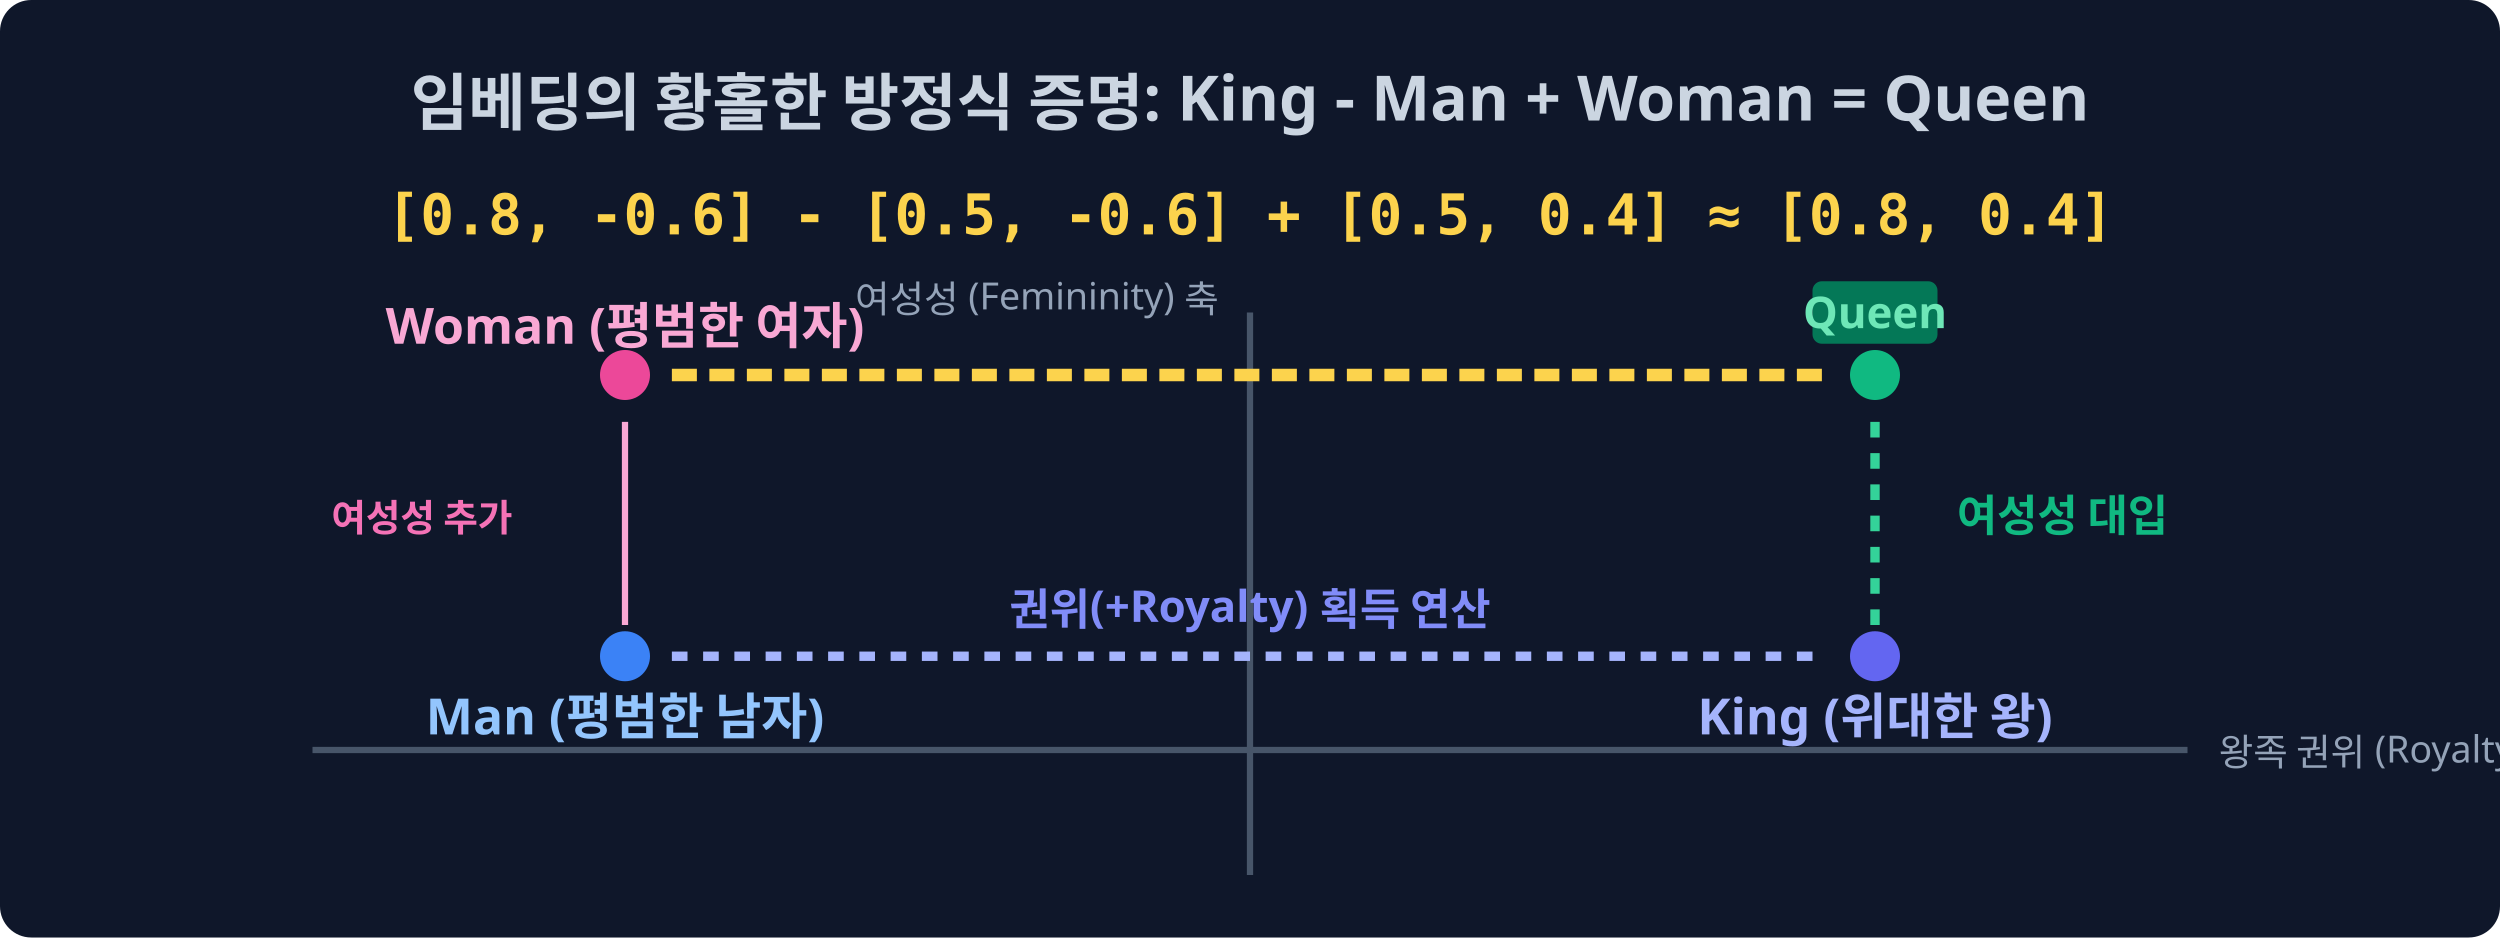
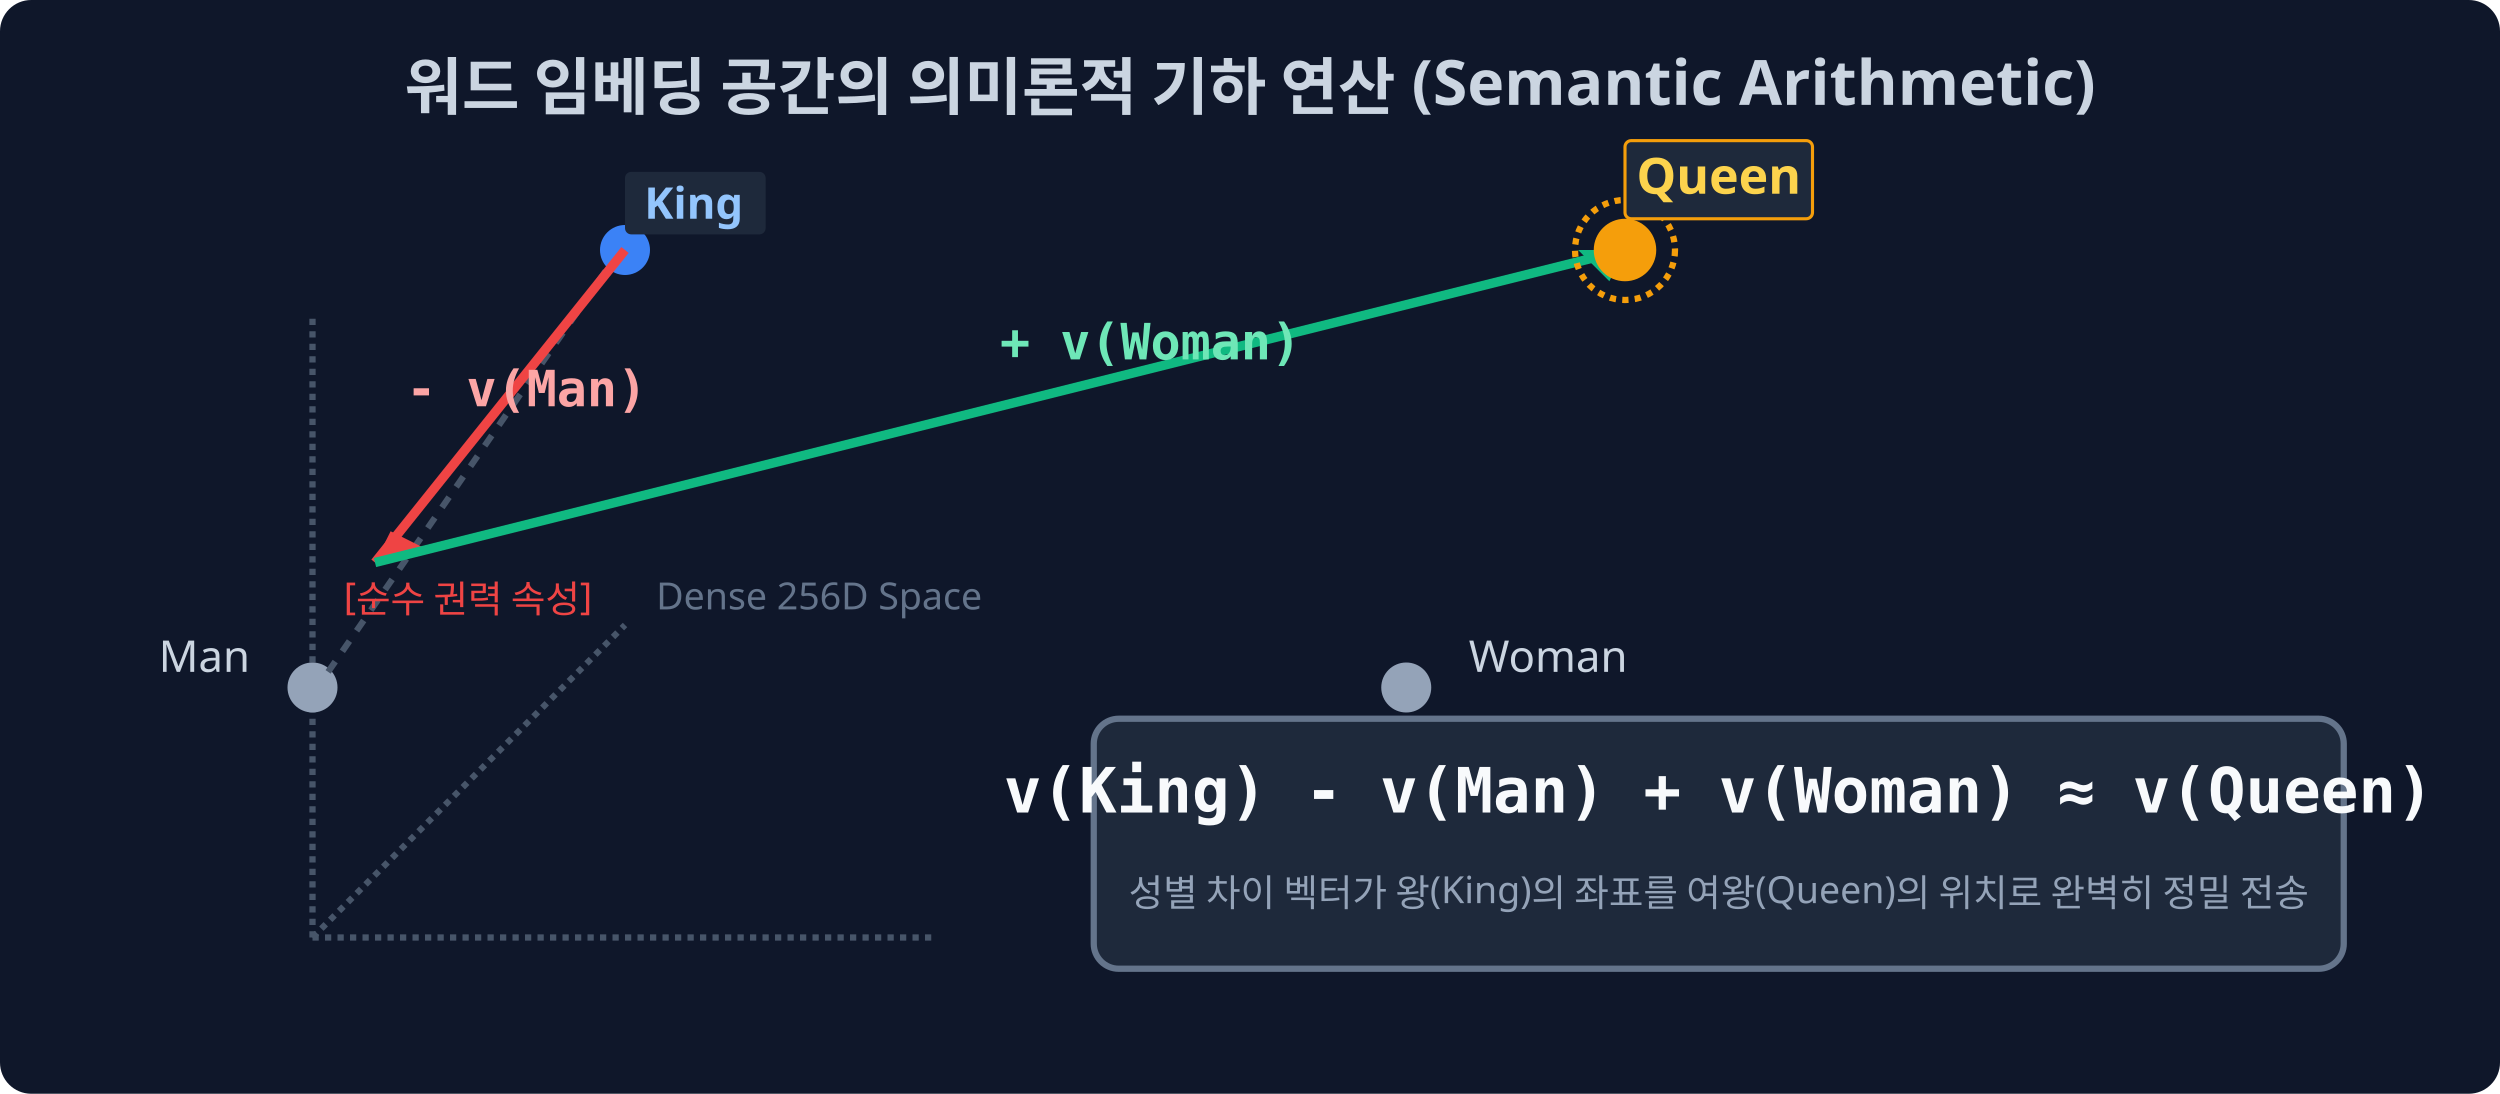
- <svg xmlns="http://www.w3.org/2000/svg" viewBox="0 0 800 300">
-   <rect width="800" height="300" fill="#0f172a" rx="10" />
-   <text x="400" y="40" fill="#cbd5e1" font-family="sans-serif" font-size="20" font-weight="bold" text-anchor="middle">임베딩의 황홀한 방정식 증명: King - Man + Woman = Queen</text>
-   <text x="400" y="75" fill="#fcd34d" font-family="monospace" font-size="18" font-weight="bold" text-anchor="middle">[0.8, -0.6] - [0.5, -0.6] + [0.5, 0.4] ≈ [0.8, 0.4]</text>
-   <line x1="100" y1="240" x2="700" y2="240" stroke="#475569" stroke-width="2" />
-   <line x1="400" y1="280" x2="400" y2="100" stroke="#475569" stroke-width="2" />
-   <text x="710" y="245" fill="#94a3b8" font-family="sans-serif" font-size="12" text-anchor="start">왕족 권위 (Royalty) 축</text>
-   <text x="390" y="100" fill="#94a3b8" font-family="sans-serif" font-size="12" text-anchor="end">여성성 (Femininity) 축</text>
-   <circle cx="200" cy="210" r="8" fill="#3b82f6" />
-   <text x="200" y="235" fill="#93c5fd" font-family="sans-serif" font-size="16" font-weight="bold" text-anchor="middle">Man (평범한 남자)</text>
-   <circle cx="600" cy="210" r="8" fill="#6366f1" />
-   <text x="600" y="235" fill="#a5b4fc" font-family="sans-serif" font-size="16" font-weight="bold" text-anchor="middle">King (위대한 왕)</text>
-   <path d="M 215 210 L 585 210" stroke="#a5b4fc" stroke-width="3" stroke-dasharray="5,5" fill="none" marker-end="url(#arrow)" />
-   <text x="400" y="200" fill="#818cf8" font-family="sans-serif" font-size="14" font-weight="bold" text-anchor="middle">권위(+Royalty) 획득 연산</text>
-   <circle cx="200" cy="120" r="8" fill="#ec4899" />
-   <text x="200" y="110" fill="#f9a8d4" font-family="sans-serif" font-size="16" font-weight="bold" text-anchor="middle">Woman (평범한 여자)</text>
-   <path d="M 200 200 L 200 135" stroke="#f9a8d4" stroke-width="2" fill="none" marker-end="url(#arrow)" />
-   <text x="135" y="170" fill="#f472b6" font-family="sans-serif" font-size="12" font-weight="bold" text-anchor="middle">여성성 추가</text>
-   <circle cx="600" cy="120" r="8" fill="#10b981" />
-   <rect x="580" y="90" width="40" height="20" fill="#047857" rx="3" />
-   <text x="600" y="105" fill="#6ee7b7" font-family="sans-serif" font-size="14" font-weight="bold" text-anchor="middle">Queen</text>
-   <path d="M 600 200 L 600 135" stroke="#34d399" stroke-width="3" stroke-dasharray="5,5" fill="none" marker-end="url(#arrow)" />
-   <text x="660" y="170" fill="#10b981" font-family="sans-serif" font-size="14" font-weight="bold" text-anchor="middle">여성성 대입</text>
-   <path d="M 215 120 L 585 120" stroke="#fcd34d" stroke-width="4" stroke-dasharray="8,4" fill="none" marker-end="url(#arrow)" />
+ <svg xmlns="http://www.w3.org/2000/svg" viewBox="0 0 800 350">
+   <rect width="800" height="350" fill="#0f172a" rx="10" />
+   <text x="400" y="35" fill="#cbd5e1" font-family="sans-serif" font-size="20" font-weight="bold" text-anchor="middle">워드 임베딩 공간의 의미론적 기하 연산 (Semantic Arithmetic)</text>
+   <line x1="100" y1="300" x2="300" y2="300" stroke="#475569" stroke-width="2" stroke-dasharray="2,2" />
+   <line x1="100" y1="300" x2="100" y2="100" stroke="#475569" stroke-width="2" stroke-dasharray="2,2" />
+   <line x1="100" y1="300" x2="200" y2="200" stroke="#475569" stroke-width="2" stroke-dasharray="2,2" />
+   <text x="210" y="195" fill="#64748b" font-family="sans-serif" font-size="12">Dense 256D Space</text>
+   <circle cx="200" cy="80" r="8" fill="#3b82f6" />
+   <rect x="200" y="55" width="45" height="20" fill="#1e293b" rx="2" />
+   <text x="222" y="70" fill="#93c5fd" font-family="sans-serif" font-size="14" font-weight="bold" text-anchor="middle">King</text>
+   <circle cx="100" cy="220" r="8" fill="#94a3b8" />
+   <text x="80" y="215" fill="#cbd5e1" font-family="sans-serif" font-size="14" text-anchor="end">Man</text>
+   <path d="M 105 215 L 195 85" stroke="#475569" stroke-width="2" stroke-dasharray="4,4" fill="none" />
+   <path d="M 200 80 L 120 180" stroke="#ef4444" stroke-width="3" fill="none" />
+   <polygon points="125,170 120,180 135,175" fill="#ef4444" />
+   <text x="130" y="130" fill="#fca5a5" font-family="monospace" font-size="16" font-weight="bold">- v(Man)</text>
+   <text x="110" y="195" fill="#ef4444" font-family="sans-serif" font-size="12">[순수 권력 속성]</text>
+   <circle cx="450" cy="220" r="8" fill="#94a3b8" />
+   <text x="470" y="215" fill="#cbd5e1" font-family="sans-serif" font-size="14" text-anchor="start">Woman</text>
+   <path d="M 120 180 L 520 80" stroke="#10b981" stroke-width="3" fill="none" />
+   <polygon points="505,80 520,80 515,90" fill="#10b981" />
+   <text x="320" y="115" fill="#6ee7b7" font-family="monospace" font-size="16" font-weight="bold">+ v(Woman)</text>
+   <circle cx="520" cy="80" r="10" fill="#f59e0b" />
+   <circle cx="520" cy="80" r="16" fill="none" stroke="#f59e0b" stroke-width="2" stroke-dasharray="2,2" />
+   <rect x="520" y="45" width="60" height="25" fill="#1e293b" stroke="#f59e0b" stroke-width="1" rx="2" />
+   <text x="550" y="62" fill="#fcd34d" font-family="sans-serif" font-size="16" font-weight="bold" text-anchor="middle">Queen</text>
+   <rect x="350" y="230" width="400" height="80" fill="#1e293b" stroke="#64748b" stroke-width="2" rx="8" />
+   <text x="550" y="260" fill="#f8fafc" font-family="monospace" font-size="20" font-weight="bold" text-anchor="middle">v(King) - v(Man) + v(Woman) ≈ v(Queen)</text>
+   <text x="550" y="290" fill="#94a3b8" font-family="sans-serif" font-size="12" text-anchor="middle">성별 차이 벡터가 왕(King)의 좌표를 여왕(Queen)의 위치로 완벽히 정밀 전송</text>
</svg>
